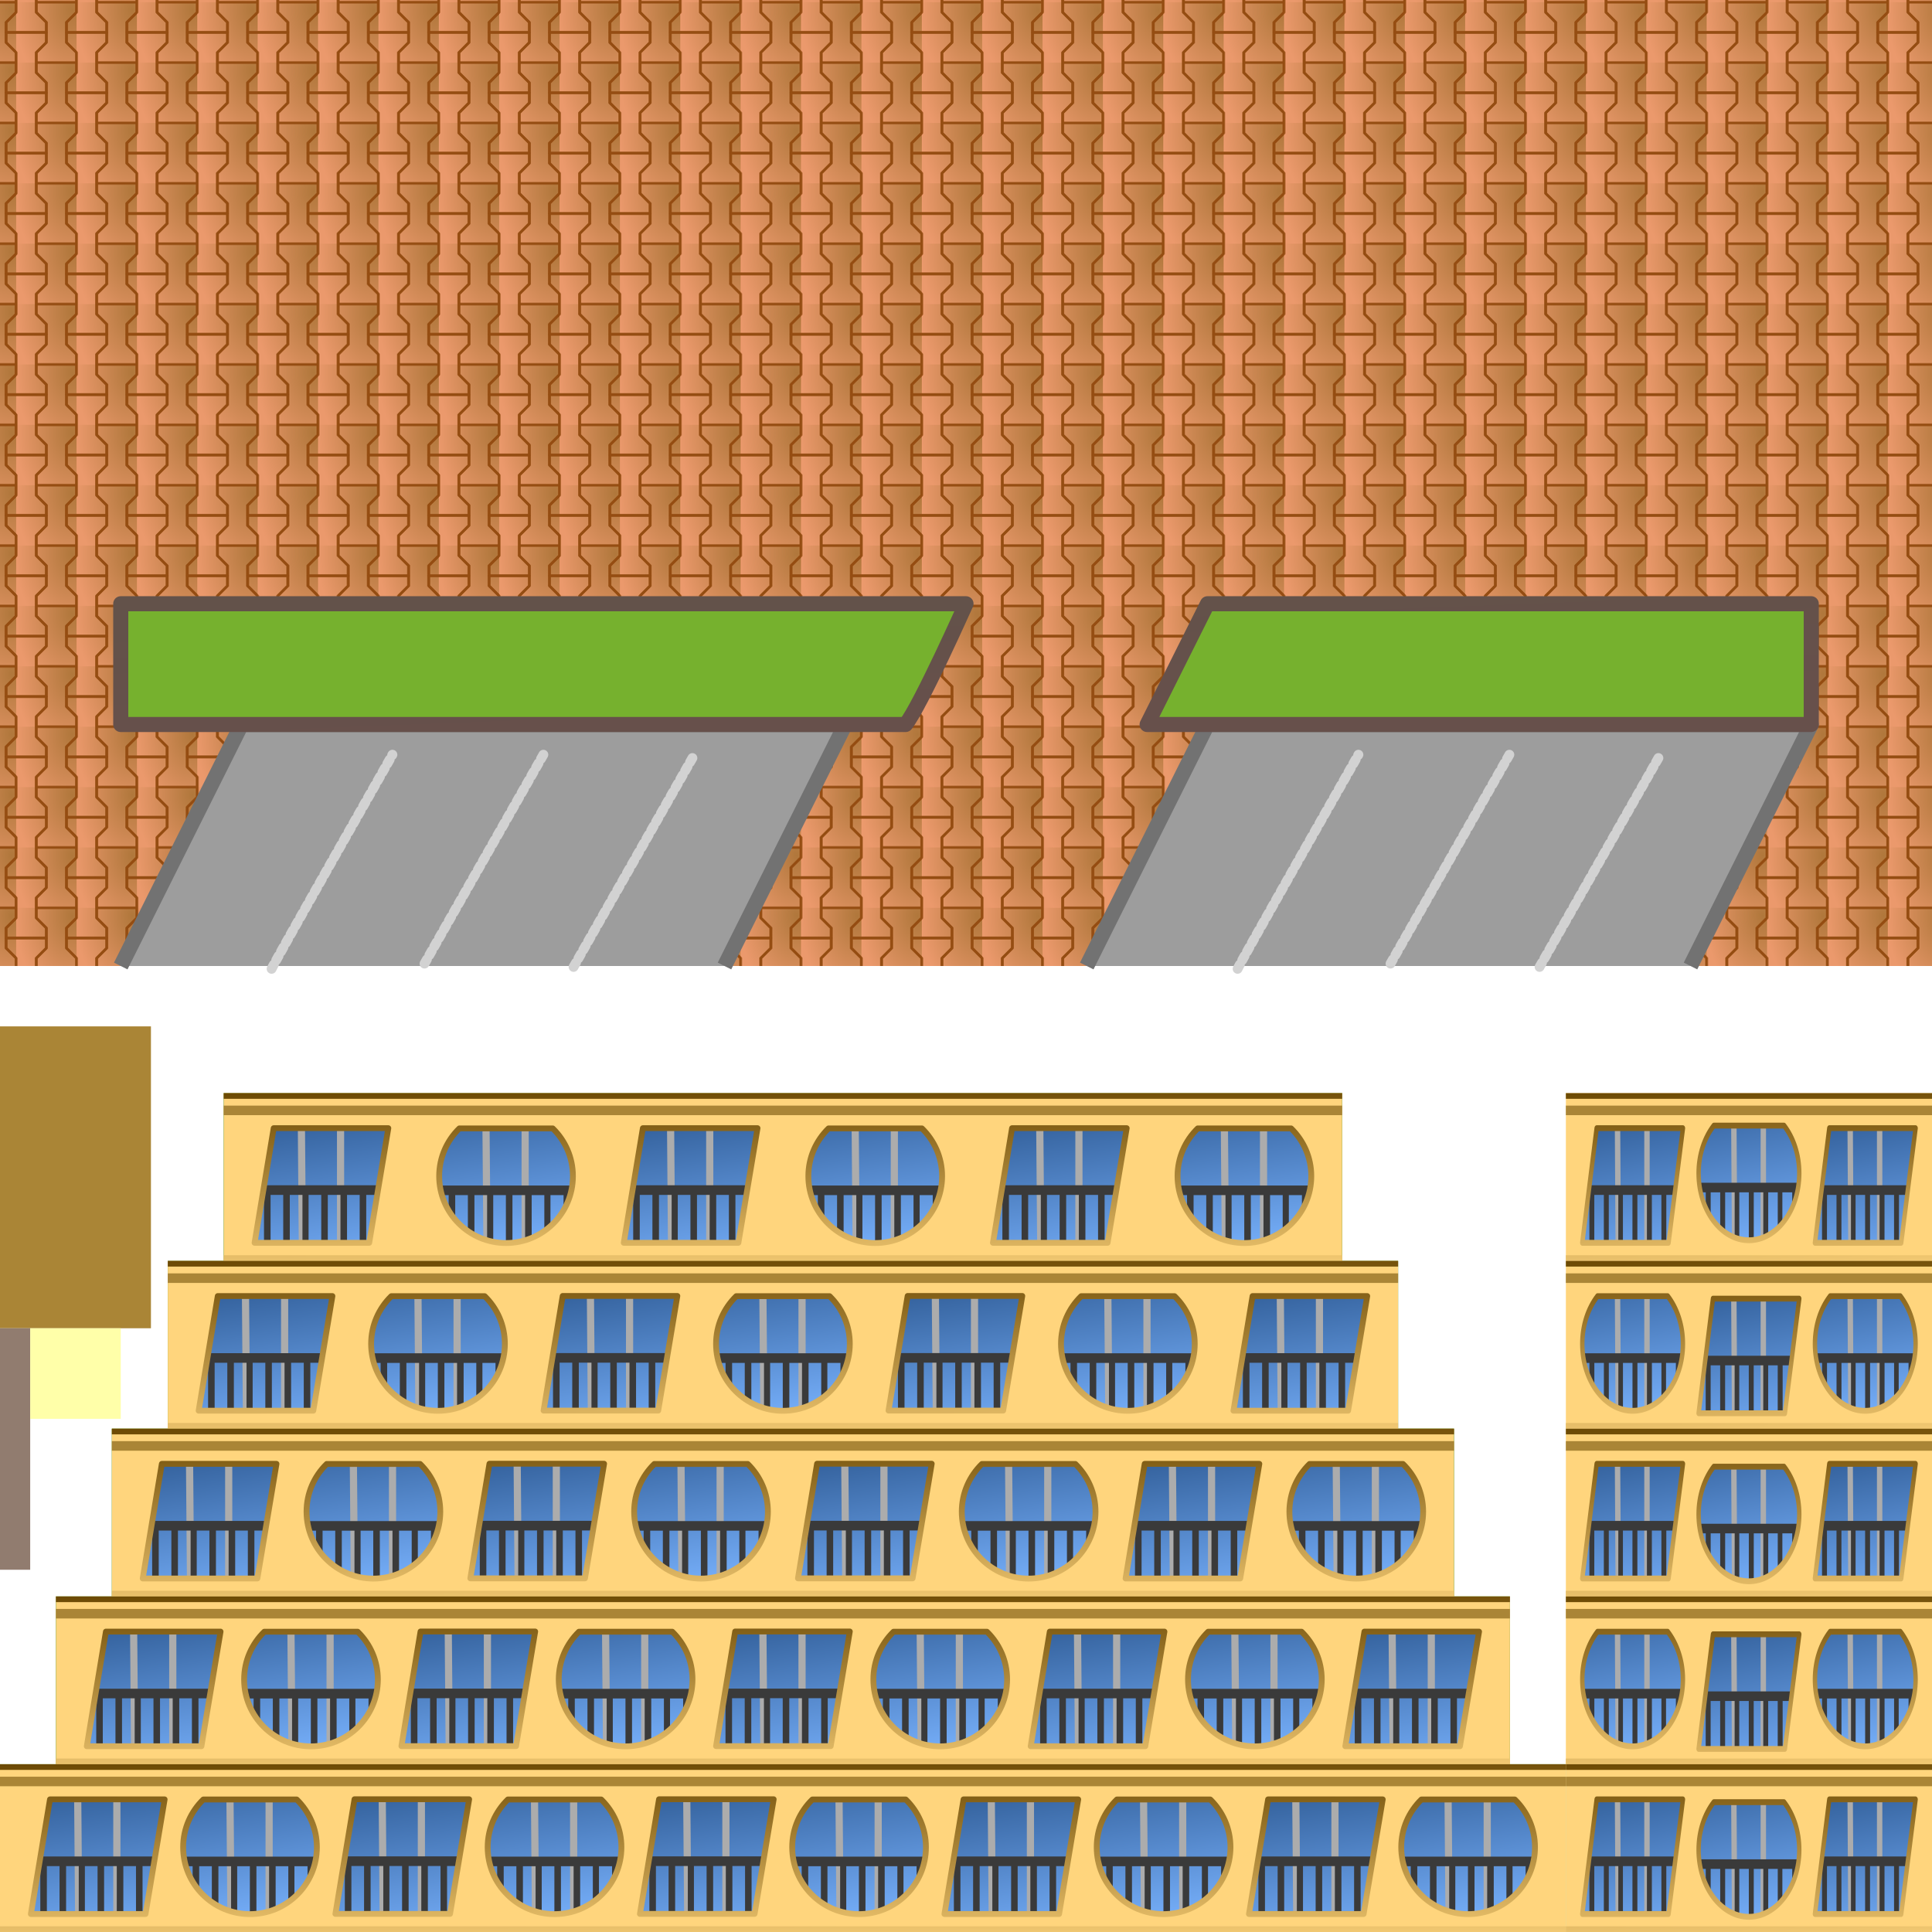
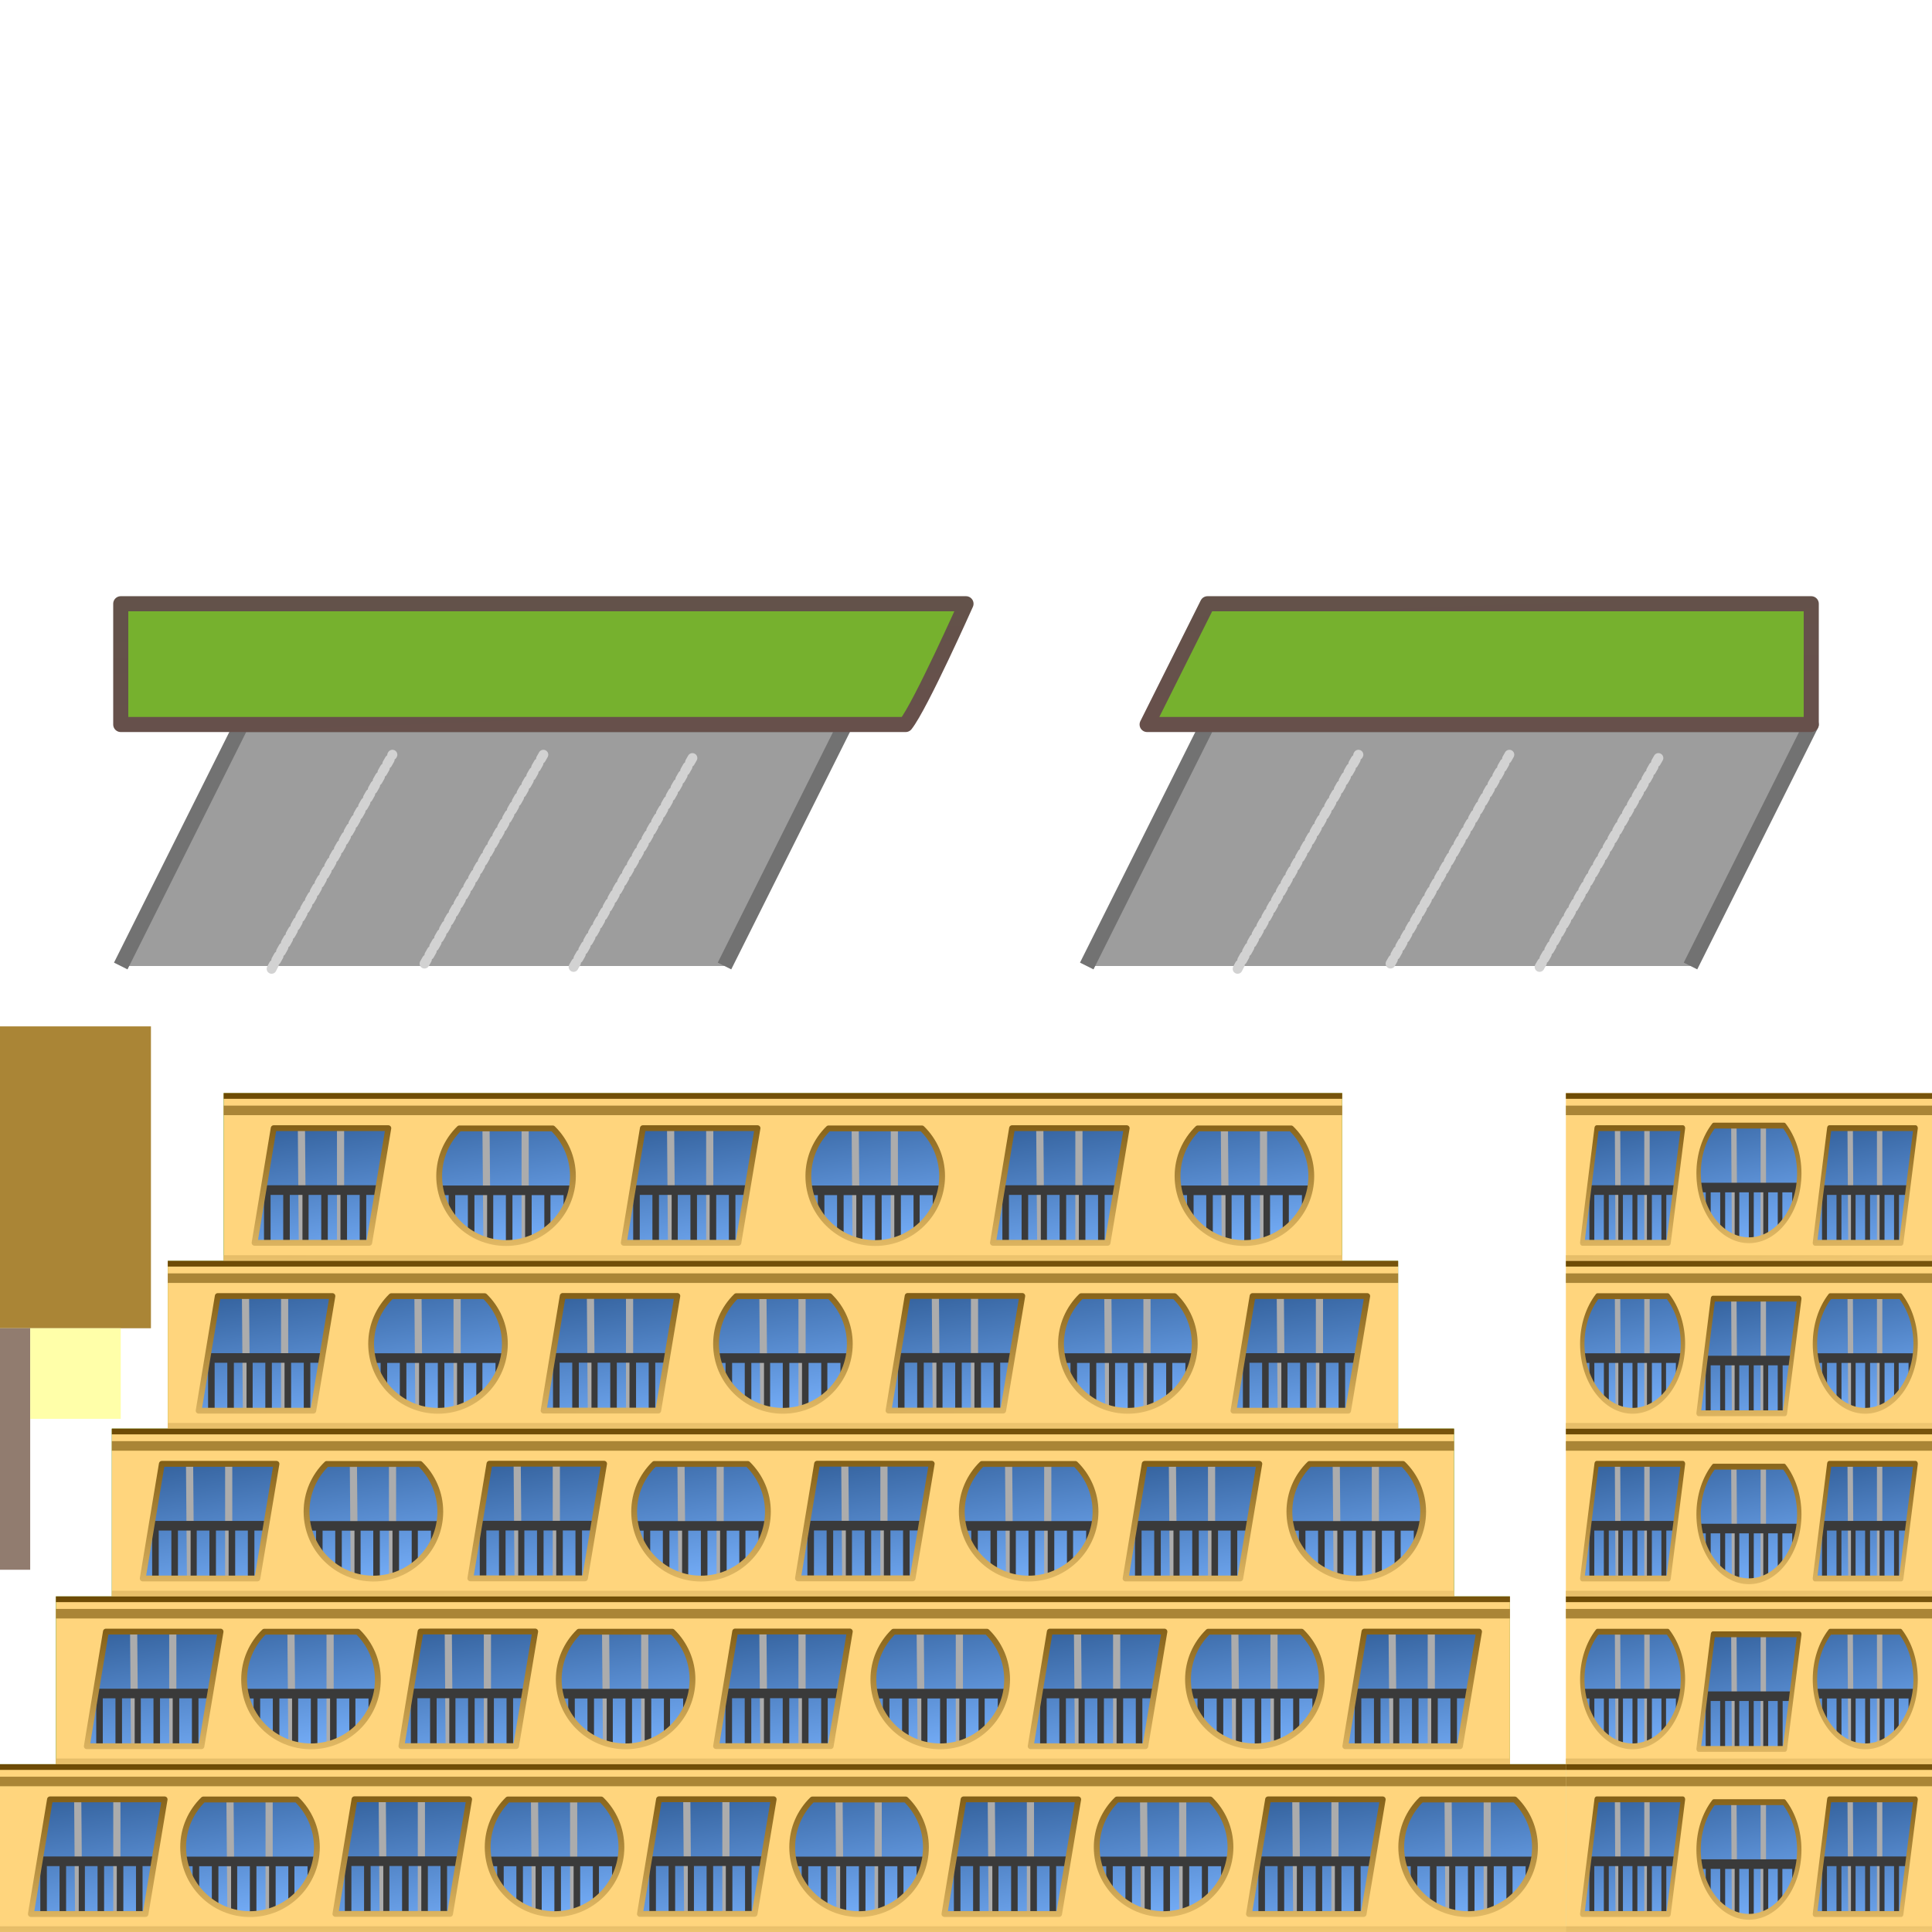
<svg xmlns="http://www.w3.org/2000/svg" xmlns:xlink="http://www.w3.org/1999/xlink" width="256" height="256" id="svg2" version="1.0">
  <defs id="defs4">
    <pattern xlink:href="#pattern4693" id="pattern4705" patternTransform="translate(-974.6428,-377.7679)" />
    <pattern xlink:href="#pattern4677" id="pattern4693" patternTransform="translate(-381.7857,-104.2145)" />
    <pattern xlink:href="#pattern4679" id="pattern4684" patternTransform="translate(-381.786,-104.2145)" />
    <pattern xlink:href="#pattern8085" id="pattern4679" patternTransform="translate(118.2143,214.2857)" />
    <pattern xlink:href="#pattern8085" id="pattern4677" patternTransform="translate(118.2143,214.2857)" />
    <linearGradient id="linearGradient4846">
      <stop id="stop4847" offset="0" style="stop-color:#76affa;stop-opacity:1;" />
      <stop id="stop4848" offset="1" style="stop-color:#2b5790;stop-opacity:1;" />
    </linearGradient>
    <linearGradient id="linearGradient5471">
      <stop id="stop5472" offset="0" style="stop-color:#ffd57d;stop-opacity:1;" />
      <stop id="stop5473" offset="1" style="stop-color:#674500;stop-opacity:1;" />
    </linearGradient>
    <linearGradient xlink:href="#linearGradient5471" id="linearGradient3947" gradientUnits="userSpaceOnUse" gradientTransform="matrix(0.191865,0,0,9.734886e-2,-119.1079,36.89207)" x1="52.676" y1="131.82" x2="40.686" y2="-16.545" />
    <linearGradient xlink:href="#linearGradient4846" id="linearGradient3953" gradientUnits="userSpaceOnUse" gradientTransform="matrix(0.216089,0,0,8.643586e-2,-119.1079,36.89207)" x1="80.441" y1="114.992" x2="32.286" y2="-12.218" />
    <linearGradient xlink:href="#linearGradient5471" id="linearGradient4026" gradientUnits="userSpaceOnUse" gradientTransform="matrix(0.220918,0,0,9.734886e-2,-121.1677,36.89207)" x1="52.676" y1="131.82" x2="40.686" y2="-16.545" />
    <linearGradient xlink:href="#linearGradient4846" id="linearGradient4035" gradientUnits="userSpaceOnUse" gradientTransform="matrix(0.216089,0,0,8.643586e-2,-119.1079,36.89207)" x1="80.441" y1="114.992" x2="32.286" y2="-12.218" />
    <linearGradient xlink:href="#linearGradient5471" id="linearGradient4037" gradientUnits="userSpaceOnUse" gradientTransform="matrix(0.191865,0,0,9.734886e-2,-119.1079,36.89207)" x1="52.676" y1="131.82" x2="40.686" y2="-16.545" />
    <linearGradient gradientUnits="userSpaceOnUse" y2="835.648" x2="106.545" y1="717.535" x1="49.356" gradientTransform="scale(3.543384,0.282216)" id="linearGradient8722" xlink:href="#linearGradient8719" />
    <pattern id="pattern8085" patternTransform="translate(-160,-140)" height="20" width="20" patternUnits="userSpaceOnUse">
      <g transform="matrix(0,0.166666,-0.166666,0,-3.333319,26.66656)" id="g8086">
        <path id="path8087" d="M -160,-140 L -160,-60 L -140,-60 L -120,-80 L -80,-80 L -60,-60 L -40,-60 L -40,-140 L -60,-140 L -80,-120 L -120,-120 L -140,-140 L -160,-140 z " style="color:#000000;fill:url(#radialGradient8080);fill-opacity:1;fill-rule:evenodd;stroke:none;stroke-width:5;stroke-linecap:butt;stroke-linejoin:round;stroke-miterlimit:4;stroke-dashoffset:0;stroke-opacity:1;marker:none;marker-start:none;marker-mid:none;marker-end:none;visibility:visible;display:block" />
        <path id="path8088" d="M -140,-140 L -120,-120 L -100,-120 L -100,-140 L -140,-140 z " style="color:#000000;fill:url(#radialGradient8081);fill-opacity:1;fill-rule:evenodd;stroke:none;stroke-width:5;stroke-linecap:butt;stroke-linejoin:round;stroke-miterlimit:4;stroke-dashoffset:0;stroke-opacity:1;marker:none;marker-start:none;marker-mid:none;marker-end:none;visibility:visible;display:block" />
        <path id="path8089" d="M -100,-140 L -100,-120 L -80,-120 L -60,-140 L -100,-140 z " style="color:#000000;fill:url(#radialGradient8082);fill-opacity:1;fill-rule:evenodd;stroke:none;stroke-width:5;stroke-linecap:butt;stroke-linejoin:round;stroke-miterlimit:4;stroke-dashoffset:0;stroke-opacity:1;marker:none;marker-start:none;marker-mid:none;marker-end:none;visibility:visible;display:block" />
        <path id="path8090" d="M -100,-80 L -100,-20 L -60,-20 L -40,-20 L -40,-60 L -60,-60 L -80,-80 L -100,-80 z " style="color:#000000;fill:url(#radialGradient8083);fill-opacity:1;fill-rule:evenodd;stroke:none;stroke-width:5;stroke-linecap:butt;stroke-linejoin:round;stroke-miterlimit:4;stroke-dashoffset:0;stroke-opacity:1;marker:none;marker-start:none;marker-mid:none;marker-end:none;visibility:visible;display:block" />
        <path id="path8091" d="M -120,-80 L -140,-60 L -160,-60 L -160,-20 L -140,-20 L -100,-20 L -100,-80 L -120,-80 z " style="color:#000000;fill:url(#radialGradient8084);fill-opacity:1;fill-rule:evenodd;stroke:none;stroke-width:5;stroke-linecap:butt;stroke-linejoin:round;stroke-miterlimit:4;stroke-dashoffset:0;stroke-opacity:1;marker:none;marker-start:none;marker-mid:none;marker-end:none;visibility:visible;display:block" />
        <path id="path8092" d="M -160,-140 L -160,-57.5 L -140,-57.5 C -139.334,-57.493 -138.693,-57.752 -138.219,-58.219 L -118.938,-77.5 L -81.062,-77.5 L -61.781,-58.219 C -61.307,-57.752 -60.666,-57.493 -60,-57.5 L -40,-57.5 L -40,-140 L -63.562,-140 L -81.062,-122.5 L -118.938,-122.5 L -136.438,-140 L -160,-140 z M -157.5,-137.5 L -141.062,-137.5 L -121.781,-118.219 C -121.307,-117.752 -120.666,-117.493 -120,-117.5 L -80,-117.5 C -79.334,-117.493 -78.693,-117.752 -78.219,-118.219 L -58.938,-137.5 L -42.5,-137.5 L -42.5,-62.5 L -58.938,-62.5 L -78.219,-81.781 C -78.693,-82.248 -79.334,-82.507 -80,-82.5 L -120,-82.5 C -120.666,-82.507 -121.307,-82.248 -121.781,-81.781 L -141.062,-62.5 L -157.5,-62.5 L -157.5,-137.5 z " style="color:#000000;fill:#954d12;fill-opacity:1;fill-rule:evenodd;stroke:none;stroke-width:5;stroke-linecap:butt;stroke-linejoin:round;stroke-miterlimit:4;stroke-dashoffset:0;stroke-opacity:1;marker:none;marker-start:none;marker-mid:none;marker-end:none;visibility:visible;display:block" />
        <path id="path8093" d="M -102.5,-140 L -102.5,-120 C -102.5,-118.619 -101.381,-117.5 -100,-117.5 L -80,-117.5 C -79.334,-117.493 -78.693,-117.752 -78.219,-118.219 L -58.938,-137.5 L -40,-137.5 L -40,-140 L -63.562,-140 L -81.062,-122.5 L -97.5,-122.5 L -97.5,-140 L -102.5,-140 z " style="color:#000000;fill:#954d12;fill-opacity:1;fill-rule:evenodd;stroke:none;stroke-width:5;stroke-linecap:butt;stroke-linejoin:round;stroke-miterlimit:4;stroke-dashoffset:0;stroke-opacity:1;marker:none;marker-start:none;marker-mid:none;marker-end:none;visibility:visible;display:block" />
        <path id="path8094" d="M -160,-140 L -160,-137.5 L -141.062,-137.5 L -121.781,-118.219 C -121.307,-117.752 -120.666,-117.493 -120,-117.5 L -100,-117.5 C -98.619,-117.5 -97.5,-118.619 -97.5,-120 L -97.5,-140 L -102.5,-140 L -102.5,-122.5 L -118.938,-122.5 L -136.438,-140 L -160,-140 z " style="color:#000000;fill:#954d12;fill-opacity:1;fill-rule:evenodd;stroke:none;stroke-width:5;stroke-linecap:butt;stroke-linejoin:round;stroke-miterlimit:4;stroke-dashoffset:0;stroke-opacity:1;marker:none;marker-start:none;marker-mid:none;marker-end:none;visibility:visible;display:block" />
        <path id="path8095" d="M -120,-82.5 C -120.666,-82.507 -121.307,-82.248 -121.781,-81.781 L -141.062,-62.5 L -160,-62.5 L -160,-57.5 L -140,-57.5 C -139.334,-57.493 -138.693,-57.752 -138.219,-58.219 L -118.938,-77.5 L -102.5,-77.5 L -102.5,-20 L -97.5,-20 L -97.5,-80 C -97.5,-81.381 -98.619,-82.5 -100,-82.5 L -120,-82.5 z M -160,-22.5 L -160,-20 L -136.438,-20 L -138.219,-21.781 C -138.693,-22.248 -139.334,-22.507 -140,-22.5 L -160,-22.5 z " style="color:#000000;fill:#954d12;fill-opacity:1;fill-rule:evenodd;stroke:none;stroke-width:5;stroke-linecap:butt;stroke-linejoin:round;stroke-miterlimit:4;stroke-dashoffset:0;stroke-opacity:1;marker:none;marker-start:none;marker-mid:none;marker-end:none;visibility:visible;display:block" />
        <path id="path8096" d="M -100.25,-82.5 C -101.532,-82.371 -102.506,-81.289 -102.5,-80 L -102.5,-20 L -97.5,-20 L -97.5,-77.5 L -81.062,-77.5 L -61.781,-58.219 C -61.307,-57.752 -60.666,-57.493 -60,-57.5 L -40,-57.5 L -40,-62.5 L -58.938,-62.5 L -78.219,-81.781 C -78.693,-82.248 -79.334,-82.507 -80,-82.5 L -100,-82.5 C -100.083,-82.504 -100.167,-82.504 -100.25,-82.5 z M -60,-22.5 C -60.666,-22.507 -61.307,-22.248 -61.781,-21.781 L -63.562,-20 L -40,-20 L -40,-22.5 L -60,-22.5 z " style="color:#000000;fill:#954d12;fill-opacity:1;fill-rule:evenodd;stroke:none;stroke-width:5;stroke-linecap:butt;stroke-linejoin:round;stroke-miterlimit:4;stroke-dashoffset:0;stroke-opacity:1;marker:none;marker-start:none;marker-mid:none;marker-end:none;visibility:visible;display:block" />
      </g>
    </pattern>
    <radialGradient r="138.788" fy="-160.776" fx="-117.834" cy="-160.776" cx="-117.834" gradientTransform="scale(1.224745,0.816497)" gradientUnits="userSpaceOnUse" id="radialGradient8084" xlink:href="#linearGradient7358" />
    <radialGradient r="138.788" fy="-160.776" fx="-117.834" cy="-160.776" cx="-117.834" gradientTransform="scale(1.224745,0.816497)" gradientUnits="userSpaceOnUse" id="radialGradient8083" xlink:href="#linearGradient7358" />
    <radialGradient r="138.788" fy="-160.776" fx="-117.834" cy="-160.776" cx="-117.834" gradientTransform="scale(1.224745,0.816497)" gradientUnits="userSpaceOnUse" id="radialGradient8082" xlink:href="#linearGradient7358" />
    <radialGradient r="138.788" fy="-160.776" fx="-117.834" cy="-160.776" cx="-117.834" gradientTransform="scale(1.224745,0.816497)" gradientUnits="userSpaceOnUse" id="radialGradient8081" xlink:href="#linearGradient7358" />
    <radialGradient r="138.788" fy="-160.776" fx="-117.834" cy="-160.776" cx="-117.834" gradientTransform="scale(1.224745,0.816497)" gradientUnits="userSpaceOnUse" id="radialGradient8080" xlink:href="#linearGradient7358" />
    <pattern id="pattern8055" patternTransform="translate(-160,-139.9999)" height="20" width="20" patternUnits="userSpaceOnUse">
      <g transform="matrix(0.166666,0,0,0.166666,26.66656,23.33324)" id="g8056">
        <path id="path8057" d="M -160,-140 L -160,-60 L -140,-60 L -120,-80 L -80,-80 L -60,-60 L -40,-60 L -40,-140 L -60,-140 L -80,-120 L -120,-120 L -140,-140 L -160,-140 z " style="color:#000000;fill:url(#radialGradient8050);fill-opacity:1;fill-rule:evenodd;stroke:none;stroke-width:5;stroke-linecap:butt;stroke-linejoin:round;stroke-miterlimit:4;stroke-dashoffset:0;stroke-opacity:1;marker:none;marker-start:none;marker-mid:none;marker-end:none;visibility:visible;display:block" />
        <path id="path8058" d="M -140,-140 L -120,-120 L -100,-120 L -100,-140 L -140,-140 z " style="color:#000000;fill:url(#radialGradient8051);fill-opacity:1;fill-rule:evenodd;stroke:none;stroke-width:5;stroke-linecap:butt;stroke-linejoin:round;stroke-miterlimit:4;stroke-dashoffset:0;stroke-opacity:1;marker:none;marker-start:none;marker-mid:none;marker-end:none;visibility:visible;display:block" />
        <path id="path8059" d="M -100,-140 L -100,-120 L -80,-120 L -60,-140 L -100,-140 z " style="color:#000000;fill:url(#radialGradient8052);fill-opacity:1;fill-rule:evenodd;stroke:none;stroke-width:5;stroke-linecap:butt;stroke-linejoin:round;stroke-miterlimit:4;stroke-dashoffset:0;stroke-opacity:1;marker:none;marker-start:none;marker-mid:none;marker-end:none;visibility:visible;display:block" />
        <path id="path8060" d="M -100,-80 L -100,-20 L -60,-20 L -40,-20 L -40,-60 L -60,-60 L -80,-80 L -100,-80 z " style="color:#000000;fill:url(#radialGradient8053);fill-opacity:1;fill-rule:evenodd;stroke:none;stroke-width:5;stroke-linecap:butt;stroke-linejoin:round;stroke-miterlimit:4;stroke-dashoffset:0;stroke-opacity:1;marker:none;marker-start:none;marker-mid:none;marker-end:none;visibility:visible;display:block" />
        <path id="path8061" d="M -120,-80 L -140,-60 L -160,-60 L -160,-20 L -140,-20 L -100,-20 L -100,-80 L -120,-80 z " style="color:#000000;fill:url(#radialGradient8054);fill-opacity:1;fill-rule:evenodd;stroke:none;stroke-width:5;stroke-linecap:butt;stroke-linejoin:round;stroke-miterlimit:4;stroke-dashoffset:0;stroke-opacity:1;marker:none;marker-start:none;marker-mid:none;marker-end:none;visibility:visible;display:block" />
        <path id="path8062" d="M -160,-140 L -160,-57.5 L -140,-57.5 C -139.334,-57.493 -138.693,-57.752 -138.219,-58.219 L -118.938,-77.5 L -81.062,-77.5 L -61.781,-58.219 C -61.307,-57.752 -60.666,-57.493 -60,-57.5 L -40,-57.5 L -40,-140 L -63.562,-140 L -81.062,-122.5 L -118.938,-122.5 L -136.438,-140 L -160,-140 z M -157.5,-137.5 L -141.062,-137.5 L -121.781,-118.219 C -121.307,-117.752 -120.666,-117.493 -120,-117.5 L -80,-117.5 C -79.334,-117.493 -78.693,-117.752 -78.219,-118.219 L -58.938,-137.5 L -42.5,-137.5 L -42.5,-62.5 L -58.938,-62.5 L -78.219,-81.781 C -78.693,-82.248 -79.334,-82.507 -80,-82.5 L -120,-82.5 C -120.666,-82.507 -121.307,-82.248 -121.781,-81.781 L -141.062,-62.5 L -157.5,-62.5 L -157.5,-137.5 z " style="color:#000000;fill:#954d12;fill-opacity:1;fill-rule:evenodd;stroke:none;stroke-width:5;stroke-linecap:butt;stroke-linejoin:round;stroke-miterlimit:4;stroke-dashoffset:0;stroke-opacity:1;marker:none;marker-start:none;marker-mid:none;marker-end:none;visibility:visible;display:block" />
        <path id="path8063" d="M -102.5,-140 L -102.5,-120 C -102.5,-118.619 -101.381,-117.5 -100,-117.5 L -80,-117.5 C -79.334,-117.493 -78.693,-117.752 -78.219,-118.219 L -58.938,-137.5 L -40,-137.5 L -40,-140 L -63.562,-140 L -81.062,-122.5 L -97.5,-122.5 L -97.5,-140 L -102.5,-140 z " style="color:#000000;fill:#954d12;fill-opacity:1;fill-rule:evenodd;stroke:none;stroke-width:5;stroke-linecap:butt;stroke-linejoin:round;stroke-miterlimit:4;stroke-dashoffset:0;stroke-opacity:1;marker:none;marker-start:none;marker-mid:none;marker-end:none;visibility:visible;display:block" />
        <path id="path8064" d="M -160,-140 L -160,-137.5 L -141.062,-137.5 L -121.781,-118.219 C -121.307,-117.752 -120.666,-117.493 -120,-117.5 L -100,-117.5 C -98.619,-117.5 -97.5,-118.619 -97.5,-120 L -97.5,-140 L -102.5,-140 L -102.5,-122.5 L -118.938,-122.5 L -136.438,-140 L -160,-140 z " style="color:#000000;fill:#954d12;fill-opacity:1;fill-rule:evenodd;stroke:none;stroke-width:5;stroke-linecap:butt;stroke-linejoin:round;stroke-miterlimit:4;stroke-dashoffset:0;stroke-opacity:1;marker:none;marker-start:none;marker-mid:none;marker-end:none;visibility:visible;display:block" />
        <path id="path8065" d="M -120,-82.5 C -120.666,-82.507 -121.307,-82.248 -121.781,-81.781 L -141.062,-62.5 L -160,-62.5 L -160,-57.5 L -140,-57.5 C -139.334,-57.493 -138.693,-57.752 -138.219,-58.219 L -118.938,-77.5 L -102.5,-77.5 L -102.5,-20 L -97.5,-20 L -97.5,-80 C -97.5,-81.381 -98.619,-82.5 -100,-82.5 L -120,-82.5 z M -160,-22.5 L -160,-20 L -136.438,-20 L -138.219,-21.781 C -138.693,-22.248 -139.334,-22.507 -140,-22.5 L -160,-22.5 z " style="color:#000000;fill:#954d12;fill-opacity:1;fill-rule:evenodd;stroke:none;stroke-width:5;stroke-linecap:butt;stroke-linejoin:round;stroke-miterlimit:4;stroke-dashoffset:0;stroke-opacity:1;marker:none;marker-start:none;marker-mid:none;marker-end:none;visibility:visible;display:block" />
        <path id="path8066" d="M -100.25,-82.5 C -101.532,-82.371 -102.506,-81.289 -102.5,-80 L -102.5,-20 L -97.5,-20 L -97.5,-77.5 L -81.062,-77.5 L -61.781,-58.219 C -61.307,-57.752 -60.666,-57.493 -60,-57.5 L -40,-57.5 L -40,-62.5 L -58.938,-62.5 L -78.219,-81.781 C -78.693,-82.248 -79.334,-82.507 -80,-82.5 L -100,-82.5 C -100.083,-82.504 -100.167,-82.504 -100.25,-82.5 z M -60,-22.5 C -60.666,-22.507 -61.307,-22.248 -61.781,-21.781 L -63.562,-20 L -40,-20 L -40,-22.5 L -60,-22.5 z " style="color:#000000;fill:#954d12;fill-opacity:1;fill-rule:evenodd;stroke:none;stroke-width:5;stroke-linecap:butt;stroke-linejoin:round;stroke-miterlimit:4;stroke-dashoffset:0;stroke-opacity:1;marker:none;marker-start:none;marker-mid:none;marker-end:none;visibility:visible;display:block" />
      </g>
    </pattern>
    <radialGradient r="138.788" fy="-160.776" fx="-117.834" cy="-160.776" cx="-117.834" gradientTransform="scale(1.224745,0.816497)" gradientUnits="userSpaceOnUse" id="radialGradient8054" xlink:href="#linearGradient7358" />
    <radialGradient r="138.788" fy="-160.776" fx="-117.834" cy="-160.776" cx="-117.834" gradientTransform="scale(1.224745,0.816497)" gradientUnits="userSpaceOnUse" id="radialGradient8053" xlink:href="#linearGradient7358" />
    <radialGradient r="138.788" fy="-160.776" fx="-117.834" cy="-160.776" cx="-117.834" gradientTransform="scale(1.224745,0.816497)" gradientUnits="userSpaceOnUse" id="radialGradient8052" xlink:href="#linearGradient7358" />
    <radialGradient r="138.788" fy="-160.776" fx="-117.834" cy="-160.776" cx="-117.834" gradientTransform="scale(1.224745,0.816497)" gradientUnits="userSpaceOnUse" id="radialGradient8051" xlink:href="#linearGradient7358" />
    <radialGradient r="138.788" fy="-160.776" fx="-117.834" cy="-160.776" cx="-117.834" gradientTransform="scale(1.224745,0.816497)" gradientUnits="userSpaceOnUse" id="radialGradient8050" xlink:href="#linearGradient7358" />
    <linearGradient id="linearGradient7358">
      <stop id="stop7359" offset="0" style="stop-color:#b0773b;stop-opacity:1;" />
      <stop id="stop7360" offset="1" style="stop-color:#eb996c;stop-opacity:1;" />
    </linearGradient>
    <linearGradient id="linearGradient8719">
      <stop id="stop8720" offset="0" style="stop-color:#63524a;stop-opacity:1;" />
      <stop id="stop8721" offset="1" style="stop-color:#67504b;stop-opacity:1;" />
    </linearGradient>
    <linearGradient xlink:href="#linearGradient8719" id="linearGradient4689" gradientUnits="userSpaceOnUse" gradientTransform="matrix(3.543384,0,0,0.282216,-500,-318.5002)" x1="49.356" y1="717.535" x2="106.545" y2="835.648" />
    <linearGradient xlink:href="#linearGradient8719" id="linearGradient4707" gradientUnits="userSpaceOnUse" gradientTransform="matrix(3.543384,0,0,0.282216,-500,-318.5002)" x1="49.356" y1="717.535" x2="106.545" y2="835.648" />
+     <linearGradient xlink:href="#linearGradient8719" id="linearGradient2328" gradientUnits="userSpaceOnUse" gradientTransform="matrix(3.543384,0,0,0.282216,-500,-318.5002)" x1="49.356" y1="717.535" x2="106.545" y2="835.648" />
  </defs>
  <g id="layer1">
    <g id="g4028" transform="translate(80,60)">
      <path id="rect1073" d="M -96,36 L -120,36 L -120,48 L -96,48" style="color:black;fill:#ffd57d;fill-opacity:1;fill-rule:evenodd;stroke:none;stroke-width:0.417;stroke-linecap:butt;stroke-linejoin:round;marker:none;marker-start:none;marker-mid:none;marker-end:none;stroke-miterlimit:4;stroke-dashoffset:0;stroke-opacity:1;visibility:visible;display:block" />
      <rect style="color:black;fill:#aa8536;fill-opacity:1;fill-rule:evenodd;stroke:none;stroke-width:3.055;stroke-linecap:butt;stroke-linejoin:round;marker:none;marker-start:none;marker-mid:none;marker-end:none;stroke-miterlimit:4;stroke-dashoffset:0;stroke-opacity:1;visibility:visible;display:block" id="rect2964" width="24" height="0.683" x="-120" y="36.892" />
      <path id="path4015" d="M -120,36 L -120,36.406 L -96,36.406 L -96,36 L -120,36 z M -120,47.594 L -120,48 L -96,48 L -96,47.594 L -120,47.594 z " style="color:black;fill:url(#linearGradient4026);fill-opacity:1;fill-rule:evenodd;stroke:none;stroke-width:0.417;stroke-linecap:butt;stroke-linejoin:round;marker:none;stroke-miterlimit:4;stroke-dashoffset:0;stroke-opacity:1;visibility:visible;display:block" />
    </g>
    <g id="g4009" transform="translate(80,60)">
      <path id="rect4224" d="M -117.062,38.25 L -118.438,46.469 L -110.219,46.469 L -108.844,38.25 L -117.062,38.25 z " style="color:black;fill:url(#linearGradient3953);fill-opacity:1;fill-rule:evenodd;stroke:none;stroke-width:3.055;stroke-linecap:butt;stroke-linejoin:round;marker:none;marker-start:none;marker-mid:none;marker-end:none;stroke-miterlimit:4;stroke-dashoffset:0;stroke-opacity:1;visibility:visible;display:block" />
      <path style="fill:none;fill-opacity:0.75;fill-rule:evenodd;stroke:#acacac;stroke-width:0.513;stroke-linecap:butt;stroke-linejoin:miter;stroke-miterlimit:4;stroke-dasharray:none;stroke-opacity:1" d="M -112.275,46.428 L -112.275,38.25 M -115.075,38.15 L -115.008,46.428" id="path5475" />
      <path id="rect3586" d="M -117.75,42.344 L -117.875,43.031 L -117.75,43.031 L -117.75,46.469 L -117.281,46.469 L -117.281,43.031 L -116.375,43.031 L -116.375,46.469 L -115.906,46.469 L -115.906,43.031 L -115,43.031 L -115,46.469 L -114.562,46.469 L -114.562,43.031 L -113.656,43.031 L -113.656,46.469 L -113.188,46.469 L -113.188,43.031 L -112.281,43.031 L -112.281,46.469 L -111.812,46.469 L -111.812,43.031 L -110.906,43.031 L -110.906,46.469 L -110.438,46.469 L -110.438,43.031 L -109.656,43.031 L -109.531,42.344 L -117.75,42.344 z " style="color:black;fill:#3a3a3a;fill-opacity:1;fill-rule:evenodd;stroke:none;stroke-width:3.055;stroke-linecap:butt;stroke-linejoin:round;marker:none;marker-start:none;marker-mid:none;marker-end:none;stroke-miterlimit:4;stroke-dashoffset:0;stroke-opacity:1;visibility:visible;display:block" />
      <path id="path3959" d="M -117.058,38.259 L -108.858,38.259 L -110.225,46.459 L -118.425,46.459 L -117.058,38.259 z " style="color:black;fill:none;fill-opacity:1;fill-rule:evenodd;stroke:url(#linearGradient3947);stroke-width:0.417;stroke-linecap:butt;stroke-linejoin:round;marker:none;marker-start:none;marker-mid:none;marker-end:none;stroke-miterlimit:4;stroke-dashoffset:0;stroke-opacity:1;visibility:visible;display:block" />
    </g>
    <g id="g4003" transform="translate(80,60)">
      <path id="rect3992" d="M -106.062,38.25 C -106.951,39.119 -107.5,40.348 -107.5,41.688 C -107.5,44.328 -105.359,46.469 -102.719,46.469 C -100.078,46.469 -97.938,44.328 -97.938,41.688 C -97.938,41.52 -97.921,41.35 -97.938,41.188 C -98.056,40.047 -98.597,39.01 -99.375,38.25 L -106.062,38.25 z " style="color:black;fill:url(#linearGradient4035);fill-opacity:1;fill-rule:evenodd;stroke:none;stroke-width:3.055;stroke-linecap:butt;stroke-linejoin:round;marker:none;marker-start:none;marker-mid:none;marker-end:none;stroke-miterlimit:4;stroke-dashoffset:0;stroke-opacity:1;visibility:visible;display:block" />
      <path style="fill:none;fill-opacity:0.75;fill-rule:evenodd;stroke:#acacac;stroke-width:0.513;stroke-linecap:butt;stroke-linejoin:miter;stroke-miterlimit:4;stroke-opacity:1" d="M -101.341,46.249 L -101.341,38.248 M -104.141,38.15 L -104.074,46.249" id="path6097" />
      <path id="path3978" d="M -107.438,42.344 C -107.404,42.581 -107.349,42.806 -107.281,43.031 L -106.812,43.031 L -106.812,44.125 C -106.679,44.348 -106.511,44.553 -106.344,44.75 L -106.344,43.031 L -105.438,43.031 L -105.438,45.594 C -105.288,45.699 -105.13,45.787 -104.969,45.875 L -104.969,43.031 L -104.062,43.031 L -104.062,46.25 C -103.918,46.293 -103.775,46.345 -103.625,46.375 L -103.625,43.031 L -102.719,43.031 L -102.719,46.469 C -102.56,46.469 -102.405,46.453 -102.25,46.438 L -102.25,43.031 L -101.344,43.031 L -101.344,46.25 C -101.187,46.203 -101.024,46.156 -100.875,46.094 L -100.875,43.031 L -99.969,43.031 L -99.969,45.594 C -99.819,45.488 -99.668,45.371 -99.531,45.25 L -99.531,43.031 L -98.594,43.031 L -98.594,44.062 C -98.407,43.742 -98.265,43.393 -98.156,43.031 C -98.089,42.806 -98.034,42.581 -98,42.344 L -107.438,42.344 z " style="color:black;fill:#3a3a3a;fill-opacity:1;fill-rule:evenodd;stroke:none;stroke-width:3.055;stroke-linecap:butt;stroke-linejoin:round;marker:none;marker-start:none;marker-mid:none;marker-end:none;stroke-miterlimit:4;stroke-dashoffset:0;stroke-opacity:1;visibility:visible;display:block" />
      <path id="path3957" d="M -106.048,38.259 L -99.368,38.259 C -98.479,39.127 -97.925,40.336 -97.925,41.675 C -97.925,44.316 -100.067,46.459 -102.708,46.459 C -105.348,46.459 -107.491,44.316 -107.491,41.675 C -107.491,40.336 -106.936,39.127 -106.048,38.259 z " style="color:black;fill:none;fill-opacity:1;fill-rule:evenodd;stroke:url(#linearGradient4037);stroke-width:0.417;stroke-linecap:butt;stroke-linejoin:round;marker:none;marker-start:none;marker-mid:none;marker-end:none;stroke-miterlimit:4;stroke-dashoffset:0;stroke-opacity:1;visibility:visible;display:block" />
    </g>
    <g id="g4587" transform="translate(-500,-318.5002)" />
    <path style="color:black;fill:#b1882e;fill-opacity:1;fill-rule:evenodd;stroke:none;stroke-width:5;stroke-linecap:butt;stroke-linejoin:round;marker:none;marker-start:none;marker-mid:none;marker-end:none;stroke-miterlimit:4;stroke-dashoffset:0;stroke-opacity:1;visibility:visible;display:block" id="path6720" d="M -130 -100 A 10 0 0 1 1  -150,-100 A 10 0 0 1 1  -130 -100 z" transform="translate(-500,-318.5002)" />
    <rect style="fill:none;stroke:none" width="20" height="20" x="-40" y="36" id="rect8067" />
    <rect style="fill:url(#pattern4684);stroke:none" width="20" height="20" x="-40" y="36" id="rect8097" />
-     <g id="g4697" transform="matrix(0.4,0,0,0.4,200,127.4001)">
-       <rect y="-318.5" x="-500" height="320" width="640" id="rect8068" style="color:black;fill:#c47d48;fill-opacity:1;fill-rule:evenodd;stroke:none;stroke-width:3.75;stroke-linecap:butt;stroke-linejoin:round;marker:none;marker-start:none;marker-mid:none;marker-end:none;stroke-miterlimit:4;stroke-dashoffset:0;stroke-opacity:1;visibility:visible;display:block" />
-       <rect y="-318.5" x="-500" height="320" width="640" id="rect1737" style="color:black;fill:url(#pattern4705);fill-opacity:1;fill-rule:evenodd;stroke:none;stroke-width:3.75;stroke-linecap:butt;stroke-linejoin:round;marker:none;marker-start:none;marker-mid:none;marker-end:none;stroke-miterlimit:4;stroke-dashoffset:0;stroke-opacity:1;visibility:visible;display:block" />
-       <path d="M -460,1.5 L -420,-78.5 L -220,-78.5 L -260,1.5 M -140,1.5 L -100,-78.5 L 100,-78.5 L 60,1.5" style="fill:#9d9d9d;fill-opacity:1;fill-rule:evenodd;stroke:#727272;stroke-width:5;stroke-linecap:butt;stroke-linejoin:round;stroke-miterlimit:4;stroke-dasharray:none;stroke-opacity:1" id="path3601" />
-       <path id="rect4851" d="M -460,-118.5 L -460,-78.5 L -200,-78.5 C -195.037,-84.783 -180,-118.5 -180,-118.5 L -460,-118.5 z M -100,-118.5 L -120,-78.5 L 100,-78.5 L 100,-118.5 L -100,-118.5 z " style="color:black;fill:#76b12e;fill-opacity:1;fill-rule:evenodd;stroke:url(#linearGradient4707);stroke-width:5;stroke-linecap:butt;stroke-linejoin:round;marker:none;marker-start:none;marker-mid:none;marker-end:none;stroke-miterlimit:4;stroke-dashoffset:0;stroke-opacity:1;visibility:visible;display:block" />
-       <path id="path8724" d="M -410.027,2.447 C -410,1.814 -370,-68.5 -370,-68.5 M -320,-68.5 L -360,1.814 M -310,1.814 L -270,-68.5" style="fill:none;fill-opacity:0.75;fill-rule:evenodd;stroke:#d2d2d2;stroke-width:3.25;stroke-linecap:round;stroke-linejoin:miter;stroke-miterlimit:4;stroke-dasharray:1.625, 1.625;stroke-dashoffset:0;stroke-opacity:1" />
-       <path id="path9967" d="M -90.027,2.447 C -90,1.814 -50,-68.5 -50,-68.5 M 0,-68.5 L -40,1.814 M 10,1.814 L 50,-68.5" style="fill:none;fill-opacity:0.75;fill-rule:evenodd;stroke:#d2d2d2;stroke-width:3.25;stroke-linecap:round;stroke-linejoin:miter;stroke-miterlimit:4;stroke-dasharray:1.625, 1.625;stroke-dashoffset:0;stroke-opacity:1" />
-     </g>
+     <path id="path3601" style="fill:#9d9d9d;fill-opacity:1;fill-rule:evenodd;stroke:#727272;stroke-width:5;stroke-linecap:butt;stroke-linejoin:round;stroke-miterlimit:4;stroke-dasharray:none;stroke-opacity:1" d="M -460,1.5 L -420,-78.5 L -220,-78.5 L -260,1.5 M -140,1.5 L -100,-78.5 L 100,-78.5 L 60,1.5" transform="matrix(0.4,0,0,0.4,200,127.4001)" />
+     <path style="color:#000000;fill:#76b12e;fill-opacity:1;fill-rule:evenodd;stroke:url(#linearGradient2328);stroke-width:5;stroke-linecap:butt;stroke-linejoin:round;marker:none;marker-start:none;marker-mid:none;marker-end:none;stroke-miterlimit:4;stroke-dashoffset:0;stroke-opacity:1;visibility:visible;display:block" d="M -460,-118.5 L -460,-78.5 L -200,-78.5 C -195.037,-84.783 -180,-118.5 -180,-118.5 L -460,-118.5 z M -100,-118.5 L -120,-78.5 L 100,-78.5 L 100,-118.5 L -100,-118.5 z " id="rect4851" transform="matrix(0.4,0,0,0.4,200,127.4001)" />
+     <path style="fill:none;fill-opacity:0.75;fill-rule:evenodd;stroke:#d2d2d2;stroke-width:3.25;stroke-linecap:round;stroke-linejoin:miter;stroke-miterlimit:4;stroke-dasharray:1.625, 1.625;stroke-dashoffset:0;stroke-opacity:1" d="M -410.027,2.447 C -410,1.814 -370,-68.5 -370,-68.5 M -320,-68.5 L -360,1.814 M -310,1.814 L -270,-68.5" id="path8724" transform="matrix(0.4,0,0,0.4,200,127.4001)" />
+     <path style="fill:none;fill-opacity:0.75;fill-rule:evenodd;stroke:#d2d2d2;stroke-width:3.25;stroke-linecap:round;stroke-linejoin:miter;stroke-miterlimit:4;stroke-dasharray:1.625, 1.625;stroke-dashoffset:0;stroke-opacity:1" d="M -90.027,2.447 C -90,1.814 -50,-68.5 -50,-68.5 M 0,-68.5 L -40,1.814 M 10,1.814 L 50,-68.5" id="path9967" transform="matrix(0.4,0,0,0.4,200,127.4001)" />
    <rect style="opacity:1;color:black;fill:#aa8536;fill-opacity:1;fill-rule:nonzero;stroke:none;stroke-width:5;stroke-linecap:butt;stroke-linejoin:miter;marker:none;marker-start:none;marker-mid:none;marker-end:none;stroke-miterlimit:4;stroke-dasharray:none;stroke-dashoffset:0;stroke-opacity:1;visibility:visible;display:inline;overflow:visible" id="rect4711" width="20" height="40" x="0" y="136" />
    <g id="g4259" transform="matrix(1.852556,0,0,1.852556,-155.6147,-32.99857)">
      <rect y="96" x="100" height="12" width="80" id="rect1878" style="opacity:1;color:black;fill:#017300;fill-opacity:1;fill-rule:nonzero;stroke:none;stroke-width:5;stroke-linecap:butt;stroke-linejoin:miter;marker:none;marker-start:none;marker-mid:none;marker-end:none;stroke-miterlimit:4;stroke-dasharray:none;stroke-dashoffset:0;stroke-opacity:1;visibility:visible;display:inline;overflow:visible" />
      <rect y="108" x="96" height="12" width="88" id="rect1880" style="opacity:1;color:black;fill:#017300;fill-opacity:1;fill-rule:nonzero;stroke:none;stroke-width:5;stroke-linecap:butt;stroke-linejoin:miter;marker:none;marker-start:none;marker-mid:none;marker-end:none;stroke-miterlimit:4;stroke-dasharray:none;stroke-dashoffset:0;stroke-opacity:1;visibility:visible;display:inline;overflow:visible" />
      <rect y="120" x="92" height="12" width="96" id="rect1882" style="opacity:1;color:black;fill:#017300;fill-opacity:1;fill-rule:nonzero;stroke:none;stroke-width:5;stroke-linecap:butt;stroke-linejoin:miter;marker:none;marker-start:none;marker-mid:none;marker-end:none;stroke-miterlimit:4;stroke-dasharray:none;stroke-dashoffset:0;stroke-opacity:1;visibility:visible;display:inline;overflow:visible" />
      <rect y="132" x="88" height="12" width="104" id="rect1884" style="opacity:1;color:black;fill:#017300;fill-opacity:1;fill-rule:nonzero;stroke:none;stroke-width:5;stroke-linecap:butt;stroke-linejoin:miter;marker:none;marker-start:none;marker-mid:none;marker-end:none;stroke-miterlimit:4;stroke-dasharray:none;stroke-dashoffset:0;stroke-opacity:1;visibility:visible;display:inline;overflow:visible" />
      <rect y="144" x="84" height="12" width="112" id="rect1886" style="opacity:1;color:black;fill:#017300;fill-opacity:1;fill-rule:nonzero;stroke:none;stroke-width:5;stroke-linecap:butt;stroke-linejoin:miter;marker:none;marker-start:none;marker-mid:none;marker-end:none;stroke-miterlimit:4;stroke-dasharray:none;stroke-dashoffset:0;stroke-opacity:1;visibility:visible;display:inline;overflow:visible" />
      <use height="256" width="256" transform="matrix(3.333333,0,0,1,233.3333,1.693488e-8)" id="use4039" xlink:href="#g4028" y="0" x="0" />
      <g transform="translate(1.999969,-1.0692)" id="g4061">
        <use x="0" y="0" xlink:href="#g4009" id="use4049" transform="translate(138.6333,1.315935)" width="256" height="256" />
        <use x="0" y="0" xlink:href="#g4003" id="use4051" transform="translate(140.9031,1.332505)" width="256" height="256" />
        <use x="0" y="0" xlink:href="#g4009" id="use4053" transform="translate(165.0397,1.315935)" width="256" height="256" />
        <use x="0" y="0" xlink:href="#g4003" id="use4055" transform="translate(167.3095,1.332505)" width="256" height="256" />
        <use x="0" y="0" xlink:href="#g4009" id="use4057" transform="translate(191.446,1.315935)" width="256" height="256" />
        <use x="0" y="0" xlink:href="#g4003" id="use4059" transform="translate(193.7158,1.332505)" width="256" height="256" />
      </g>
      <use height="256" width="256" transform="matrix(3.666667,0,0,1,242.6667,12)" id="use4069" xlink:href="#g4028" y="0" x="0" />
      <g transform="translate(2.000049,0)" id="g4093">
        <use x="0" y="0" xlink:href="#g4009" id="use4073" transform="translate(134.6333,12.25502)" width="256" height="256" />
        <use x="0" y="0" xlink:href="#g4003" id="use4075" transform="translate(136.0359,12.2633)" width="256" height="256" />
        <use x="0" y="0" xlink:href="#g4009" id="use4077" transform="translate(159.3052,12.24673)" width="256" height="256" />
        <use x="0" y="0" xlink:href="#g4003" id="use4079" transform="translate(160.7078,12.2633)" width="256" height="256" />
        <use x="0" y="0" xlink:href="#g4009" id="use4081" transform="translate(183.9772,12.24673)" width="256" height="256" />
        <use x="0" y="0" xlink:href="#g4003" id="use4083" transform="translate(185.3798,12.2633)" width="256" height="256" />
        <use x="0" y="0" xlink:href="#g4009" id="use4091" transform="translate(208.6491,12.25502)" width="256" height="256" />
      </g>
      <use height="256" width="256" transform="matrix(3.999999,0,0,1,252,24)" id="use4102" xlink:href="#g4028" y="0" x="0" />
      <g transform="translate(2.00002,0)" id="g4129">
        <use x="0" y="0" xlink:href="#g4009" id="use4106" transform="translate(130.6333,24.25502)" width="256" height="256" />
        <use x="0" y="0" xlink:href="#g4003" id="use4108" transform="translate(131.4165,24.2633)" width="256" height="256" />
        <use x="0" y="0" xlink:href="#g4009" id="use4110" transform="translate(154.0664,24.24673)" width="256" height="256" />
        <use x="0" y="0" xlink:href="#g4003" id="use4112" transform="translate(154.8496,24.2633)" width="256" height="256" />
        <use x="0" y="0" xlink:href="#g4009" id="use4114" transform="translate(177.4995,24.24673)" width="256" height="256" />
        <use x="0" y="0" xlink:href="#g4003" id="use4116" transform="translate(178.2827,24.2633)" width="256" height="256" />
        <use x="0" y="0" xlink:href="#g4009" id="use4118" transform="translate(200.9326,24.25502)" width="256" height="256" />
        <use x="0" y="0" xlink:href="#g4003" id="use4127" transform="translate(201.7158,24.2633)" width="256" height="256" />
      </g>
      <use height="256" width="256" transform="matrix(4.333332,0,0,1,261.3333,36)" id="use4139" xlink:href="#g4028" y="0" x="0" />
      <g transform="translate(2.000029,0)" id="g4169">
        <use x="0" y="0" xlink:href="#g4009" id="use4143" transform="translate(126.6333,36.25502)" width="256" height="256" />
        <use x="0" y="0" xlink:href="#g4003" id="use4145" transform="translate(126.9519,36.2633)" width="256" height="256" />
        <use x="0" y="0" xlink:href="#g4009" id="use4147" transform="translate(149.1372,36.24673)" width="256" height="256" />
        <use x="0" y="0" xlink:href="#g4003" id="use4149" transform="translate(149.4559,36.2633)" width="256" height="256" />
        <use x="0" y="0" xlink:href="#g4009" id="use4151" transform="translate(171.6412,36.24673)" width="256" height="256" />
        <use x="0" y="0" xlink:href="#g4003" id="use4153" transform="translate(171.9598,36.2633)" width="256" height="256" />
        <use x="0" y="0" xlink:href="#g4009" id="use4155" transform="translate(194.1451,36.25502)" width="256" height="256" />
        <use x="0" y="0" xlink:href="#g4003" id="use4157" transform="translate(194.4637,36.2633)" width="256" height="256" />
        <use x="0" y="0" xlink:href="#g4009" id="use4167" transform="translate(216.6491,36.25502)" width="256" height="256" />
      </g>
      <use height="256" width="256" transform="matrix(4.666666,0,0,1,270.6667,48)" id="use4180" xlink:href="#g4028" y="0" x="0" />
      <g transform="translate(2.000045,0)" id="g4213">
        <use x="0" y="0" xlink:href="#g4009" id="use4184" transform="translate(122.6333,48.25502)" width="256" height="256" />
        <use x="0" y="0" xlink:href="#g4003" id="use4186" transform="translate(122.5906,48.2633)" width="256" height="256" />
        <use x="0" y="0" xlink:href="#g4009" id="use4188" transform="translate(144.4146,48.24673)" width="256" height="256" />
        <use x="0" y="0" xlink:href="#g4003" id="use4190" transform="translate(144.3719,48.2633)" width="256" height="256" />
        <use x="0" y="0" xlink:href="#g4009" id="use4192" transform="translate(166.1959,48.24673)" width="256" height="256" />
        <use x="0" y="0" xlink:href="#g4003" id="use4194" transform="translate(166.1532,48.2633)" width="256" height="256" />
        <use x="0" y="0" xlink:href="#g4009" id="use4196" transform="translate(187.9772,48.25502)" width="256" height="256" />
        <use x="0" y="0" xlink:href="#g4003" id="use4198" transform="translate(187.9345,48.2633)" width="256" height="256" />
        <use x="0" y="0" xlink:href="#g4009" id="use4200" transform="translate(209.7585,48.25502)" width="256" height="256" />
        <use x="0" y="0" xlink:href="#g4003" id="use4211" transform="translate(209.7158,48.2633)" width="256" height="256" />
      </g>
    </g>
    <g transform="matrix(2.425691,0,0,1.852556,61.94466,-32.99857)" id="g4252">
      <use height="256" width="256" transform="matrix(0.833334,0,0,1,93.33334,0)" id="use4225" xlink:href="#g4028" y="0" x="0" />
      <use height="256" width="256" transform="matrix(0.833334,0,0,1,93.33336,12)" id="use4227" xlink:href="#g4028" y="0" x="0" />
      <use height="256" width="256" transform="matrix(0.833334,0,0,1,93.33336,24)" id="use4229" xlink:href="#g4028" y="0" x="0" />
      <use height="256" width="256" transform="matrix(0.833334,0,0,1,93.33336,36)" id="use4231" xlink:href="#g4028" y="0" x="0" />
      <use height="256" width="256" transform="matrix(0.833334,0,0,1,93.33336,48)" id="use4233" xlink:href="#g4028" y="0" x="0" />
    </g>
    <g id="g2152" transform="translate(-1.837886,0)">
      <g transform="matrix(1.39432,0,0,1.852556,133.0802,-32.99857)" id="g4245">
        <use height="256" width="256" transform="translate(94.66496,48.25502)" id="use4235" xlink:href="#g4009" y="0" x="0" />
        <use height="256" width="256" transform="translate(83.73159,36.2633)" id="use4237" xlink:href="#g4003" y="0" x="0" />
        <use height="256" width="256" transform="translate(94.66496,24.25502)" id="use4239" xlink:href="#g4009" y="0" x="0" />
        <use height="256" width="256" transform="translate(83.73159,12.2633)" id="use4241" xlink:href="#g4003" y="0" x="0" />
        <use height="256" width="256" transform="translate(94.66496,0.246735)" id="use4243" xlink:href="#g4009" y="0" x="0" />
      </g>
      <g transform="matrix(0.718946,0,0,0.955224,48.32172,10.92047)" id="g2168">
        <g transform="matrix(1.939394,0,0,1.939394,139.3326,-22.33334)" id="g2126">
          <use height="256" width="256" transform="translate(83.73159,36.2633)" id="use2130" xlink:href="#g4003" y="0" x="0" />
          <use height="256" width="256" transform="translate(94.66496,24.25502)" id="use2132" xlink:href="#g4009" y="0" x="0" />
          <use height="256" width="256" transform="translate(83.73159,12.2633)" id="use2134" xlink:href="#g4003" y="0" x="0" />
          <use height="256" width="256" transform="translate(94.66496,0.246735)" id="use2136" xlink:href="#g4009" y="0" x="0" />
        </g>
        <use height="256" width="256" transform="matrix(1.939394,0,0,1.939394,301.7211,-45.85483)" id="use2138" xlink:href="#g4003" y="0" x="0" />
      </g>
      <use height="256" width="256" transform="translate(30.8282,0)" id="use2150" xlink:href="#g4245" y="0" x="0" />
    </g>
    <rect style="opacity:1;color:black;fill:#917c6f;fill-opacity:1;fill-rule:nonzero;stroke:none;stroke-width:5;stroke-linecap:butt;stroke-linejoin:miter;marker:none;marker-start:none;marker-mid:none;marker-end:none;stroke-miterlimit:4;stroke-dasharray:none;stroke-dashoffset:0;stroke-opacity:1;visibility:visible;display:inline;overflow:visible" id="rect2168" width="4" height="32" x="0" y="176" />
    <rect style="opacity:1;color:black;fill:#ffff94;fill-opacity:0.794;fill-rule:nonzero;stroke:none;stroke-width:5;stroke-linecap:butt;stroke-linejoin:miter;marker:none;marker-start:none;marker-mid:none;marker-end:none;stroke-miterlimit:4;stroke-dasharray:none;stroke-dashoffset:0;stroke-opacity:1;visibility:visible;display:inline;overflow:visible" id="rect2170" width="12" height="12" x="4" y="176" />
  </g>
</svg>
